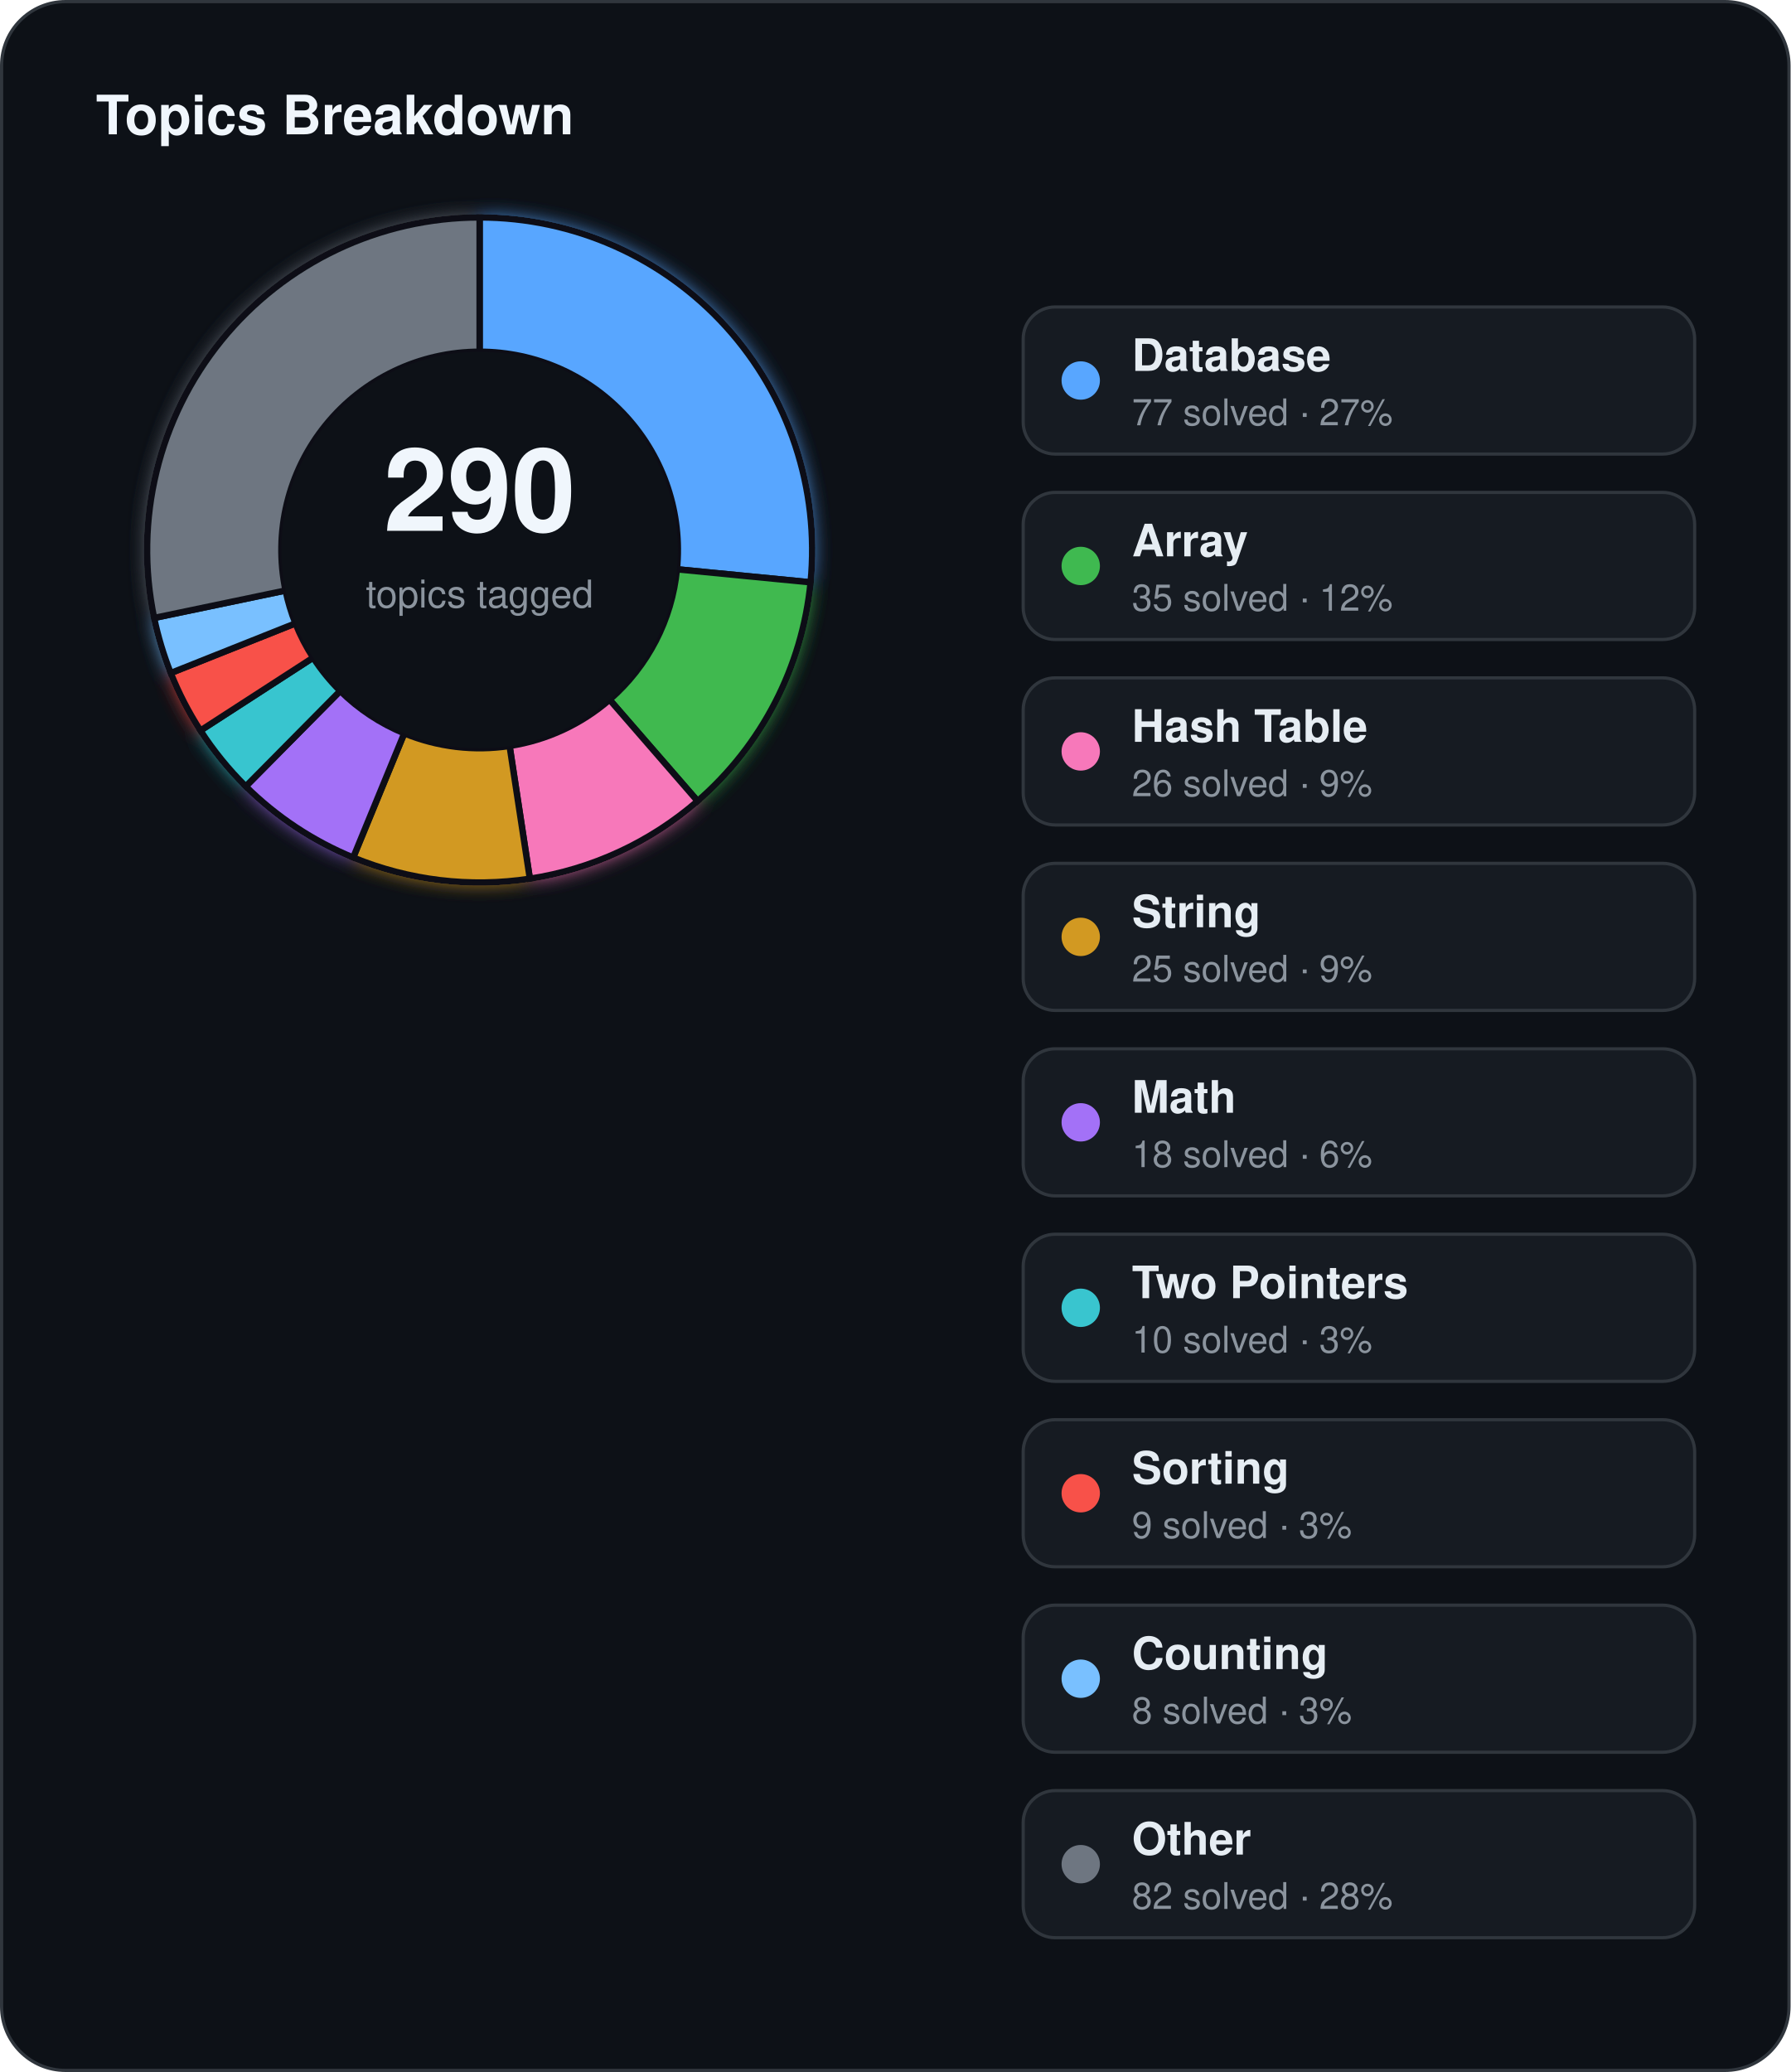
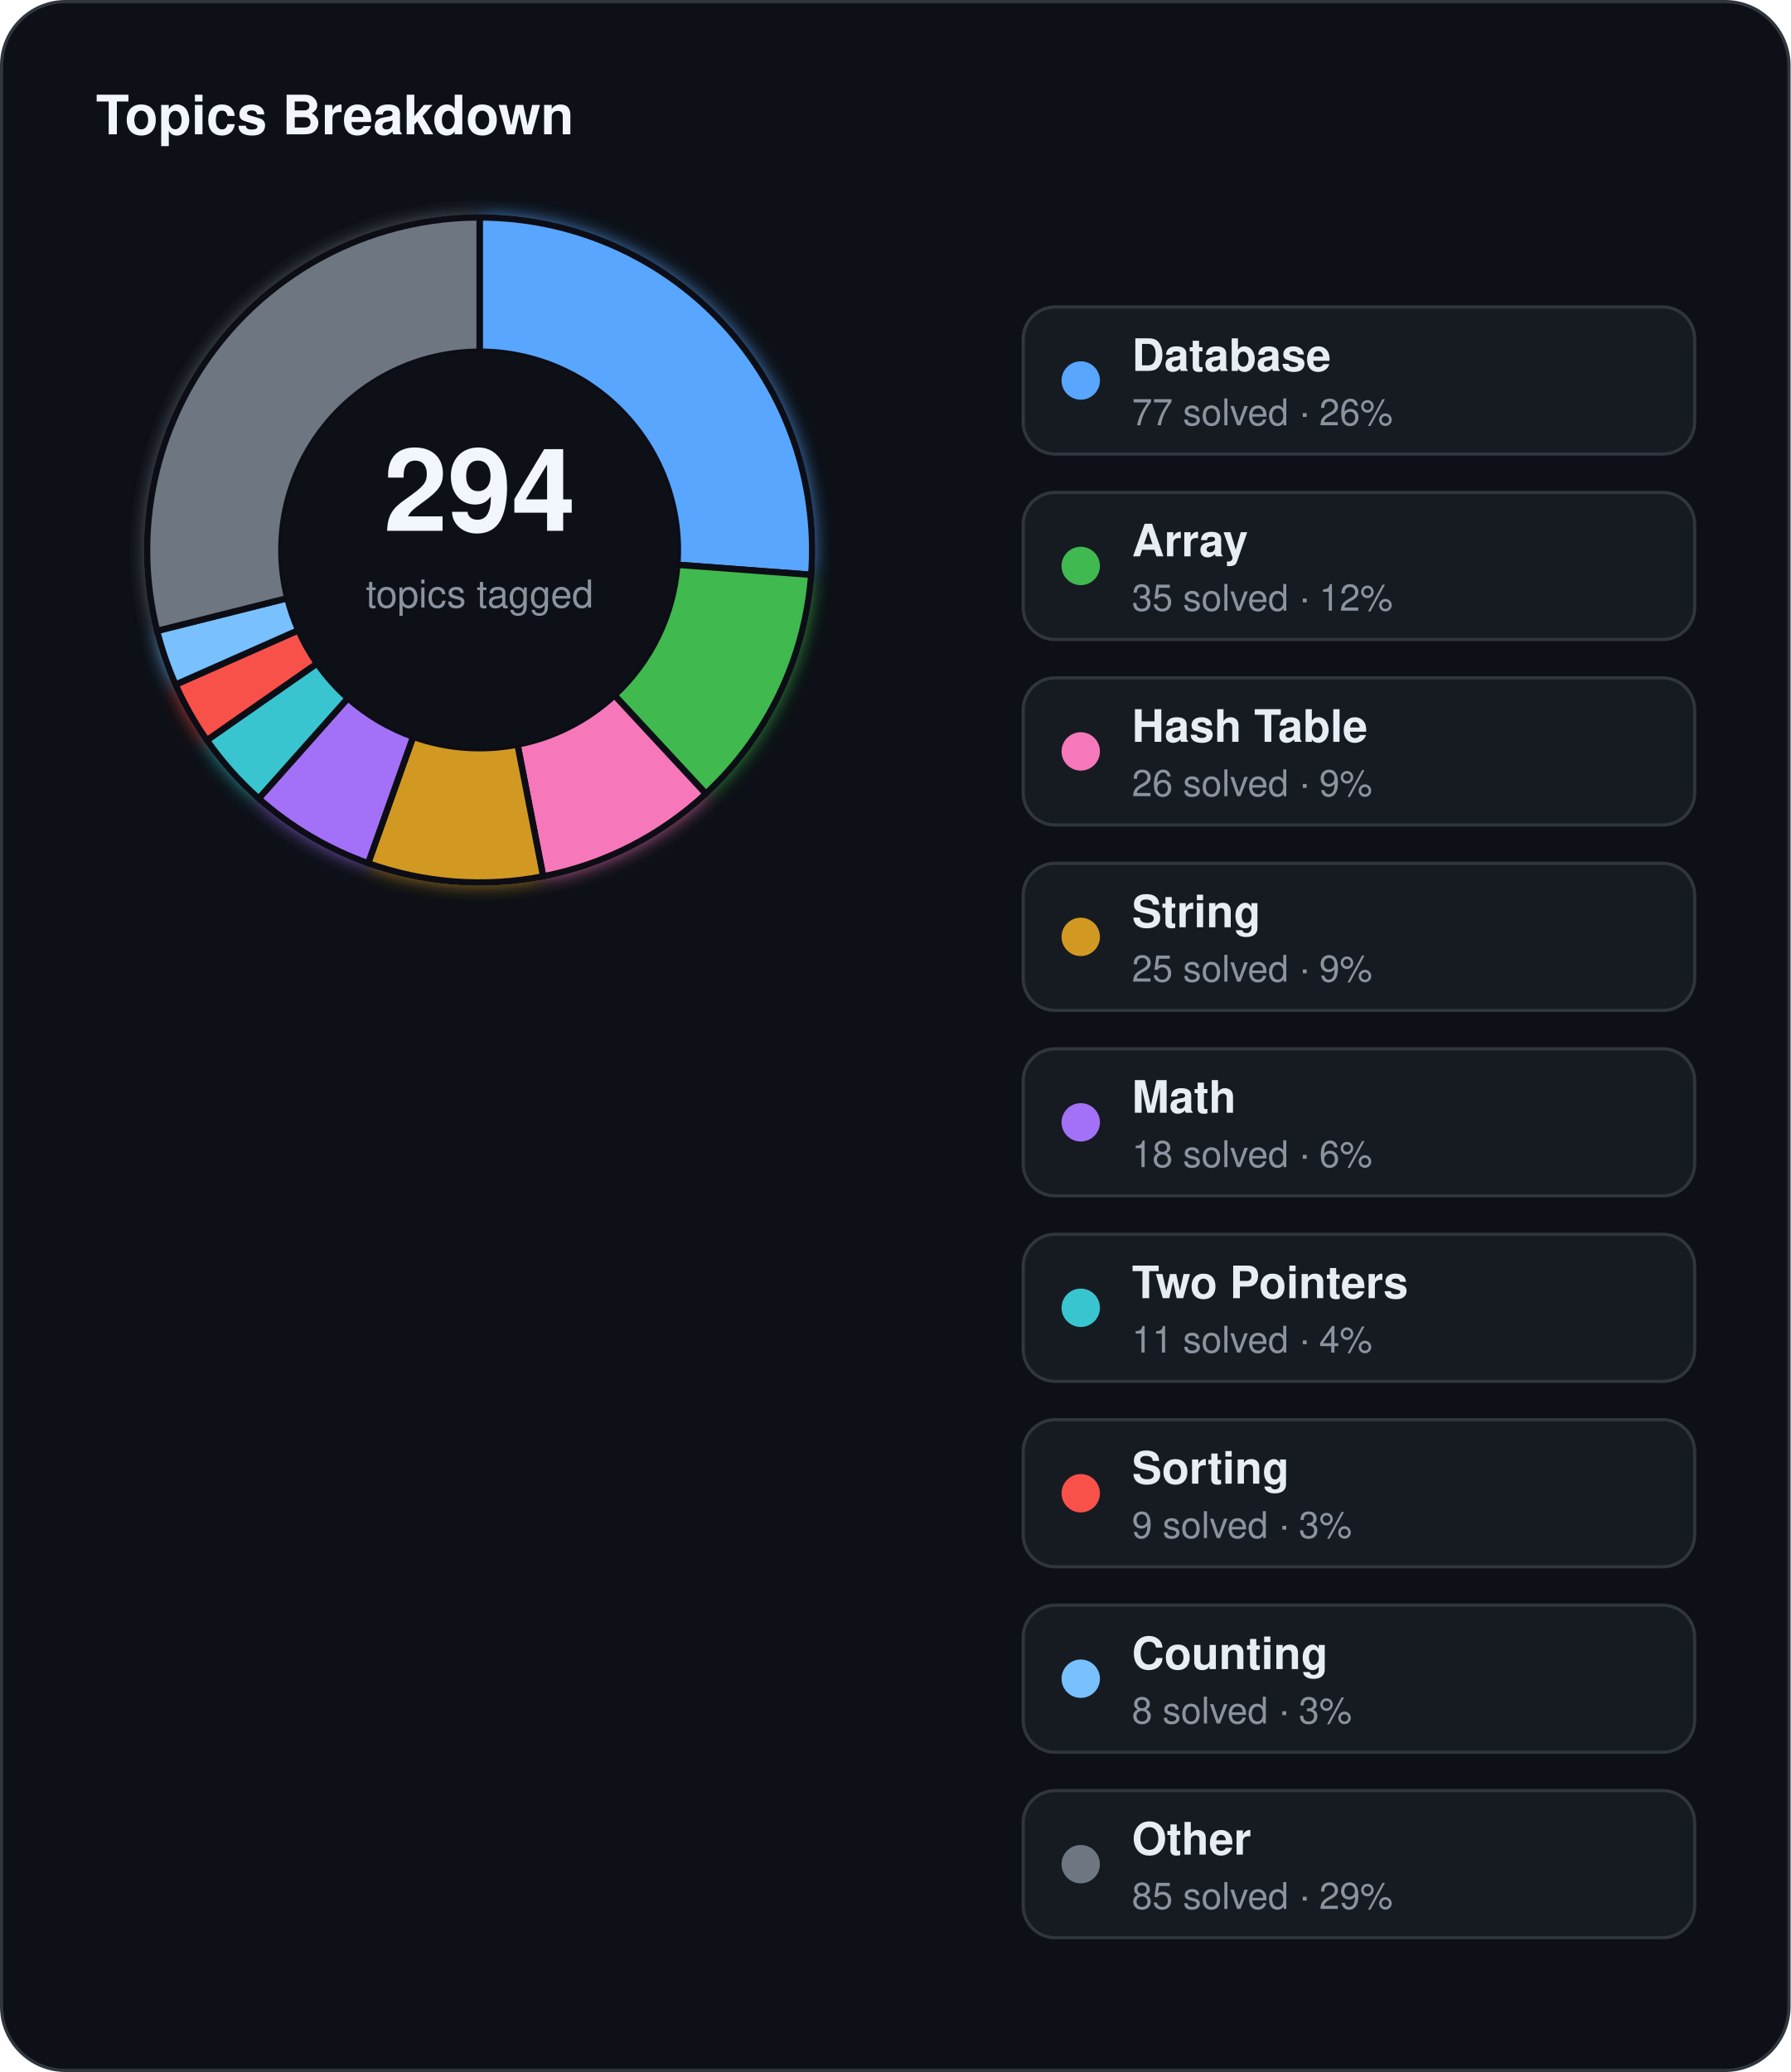
<svg xmlns="http://www.w3.org/2000/svg" width="560" height="648" viewBox="0 0 560 648">
  <defs>
    <filter id="topics-glow" x="-60%" y="-60%" width="220%" height="220%">
      <feGaussianBlur stdDeviation="3" result="blur" />
      <feMerge>
        <feMergeNode in="blur" />
        <feMergeNode in="SourceGraphic" />
      </feMerge>
    </filter>
  </defs>
  <rect x="0.5" y="0.5" width="559" height="647" rx="20" fill="#0d1117" stroke="#30363d" stroke-width="1" />
  <text x="30" y="42" fill="#f0f6fc" font-family="Segoe UI, Helvetica, Arial, sans-serif" font-size="17" font-weight="700">Topics Breakdown</text>
  <g filter="url(#topics-glow)">
-     <path d="M 150.00,68.00 A 104,104 0 0 1 253.51,182.12 L 211.71,178.04 A 62,62 0 0 0 150.00,110.00 Z" fill="#58a6ff" stroke="#0d1117" stroke-width="2" />
-     <path d="M 253.51,182.12 A 104,104 0 0 1 218.18,250.53 L 190.65,218.82 A 62,62 0 0 0 211.71,178.04 Z" fill="#3fb950" stroke="#0d1117" stroke-width="2" />
-     <path d="M 218.18,250.53 A 104,104 0 0 1 165.71,274.81 L 159.37,233.29 A 62,62 0 0 0 190.65,218.82 Z" fill="#f778ba" stroke="#0d1117" stroke-width="2" />
-     <path d="M 165.71,274.81 A 104,104 0 0 1 110.46,268.19 L 126.43,229.34 A 62,62 0 0 0 159.37,233.29 Z" fill="#d29922" stroke="#0d1117" stroke-width="2" />
-     <path d="M 110.46,268.19 A 104,104 0 0 1 76.86,245.94 L 106.40,216.08 A 62,62 0 0 0 126.43,229.34 Z" fill="#a371f7" stroke="#0d1117" stroke-width="2" />
-     <path d="M 76.86,245.94 A 104,104 0 0 1 62.68,228.48 L 97.94,205.67 A 62,62 0 0 0 106.40,216.08 Z" fill="#39c5cf" stroke="#0d1117" stroke-width="2" />
-     <path d="M 62.68,228.48 A 104,104 0 0 1 53.39,210.49 L 92.40,194.95 A 62,62 0 0 0 97.94,205.67 Z" fill="#f85149" stroke="#0d1117" stroke-width="2" />
-     <path d="M 53.39,210.49 A 104,104 0 0 1 48.20,193.26 L 89.31,184.67 A 62,62 0 0 0 92.40,194.95 Z" fill="#79c0ff" stroke="#0d1117" stroke-width="2" />
-     <path d="M 48.20,193.26 A 104,104 0 0 1 150.00,68.00 L 150.00,110.00 A 62,62 0 0 0 89.31,184.67 Z" fill="#6e7681" stroke="#0d1117" stroke-width="2" />
+     <path d="M 150.00,68.00 A 104,104 0 0 1 253.71,179.77 L 211.83,176.63 A 62,62 0 0 0 150.00,110.00 Z" fill="#58a6ff" stroke="#0d1117" stroke-width="2" />
+     <path d="M 253.71,179.77 A 104,104 0 0 1 220.74,248.24 L 192.17,217.45 A 62,62 0 0 0 211.83,176.63 Z" fill="#3fb950" stroke="#0d1117" stroke-width="2" />
+     <path d="M 220.74,248.24 A 104,104 0 0 1 169.88,274.08 L 161.85,232.86 A 62,62 0 0 0 192.17,217.45 Z" fill="#f778ba" stroke="#0d1117" stroke-width="2" />
+     <path d="M 169.88,274.08 A 104,104 0 0 1 115.13,269.98 L 129.21,230.41 A 62,62 0 0 0 161.85,232.86 Z" fill="#d29922" stroke="#0d1117" stroke-width="2" />
+     <path d="M 115.13,269.98 A 104,104 0 0 1 80.91,249.73 L 108.81,218.34 A 62,62 0 0 0 129.21,230.41 Z" fill="#a371f7" stroke="#0d1117" stroke-width="2" />
+     <path d="M 80.91,249.73 A 104,104 0 0 1 64.70,231.50 L 99.15,207.47 A 62,62 0 0 0 108.81,218.34 Z" fill="#39c5cf" stroke="#0d1117" stroke-width="2" />
+     <path d="M 64.70,231.50 A 104,104 0 0 1 54.90,214.10 L 93.31,197.10 A 62,62 0 0 0 99.15,207.47 Z" fill="#f85149" stroke="#0d1117" stroke-width="2" />
+     <path d="M 54.90,214.10 A 104,104 0 0 1 49.13,197.30 L 89.86,187.08 A 62,62 0 0 0 93.31,197.10 Z" fill="#79c0ff" stroke="#0d1117" stroke-width="2" />
+     <path d="M 49.13,197.30 A 104,104 0 0 1 150.00,68.00 L 150.00,110.00 A 62,62 0 0 0 89.86,187.08 Z" fill="#6e7681" stroke="#0d1117" stroke-width="2" />
  </g>
  <circle cx="150" cy="172" r="62" fill="#0d1117" />
-   <text x="150" y="166" text-anchor="middle" fill="#f0f6fc" font-family="Segoe UI, Helvetica, Arial, sans-serif" font-size="36" font-weight="700">290</text>
+   <text x="150" y="166" text-anchor="middle" fill="#f0f6fc" font-family="Segoe UI, Helvetica, Arial, sans-serif" font-size="36" font-weight="700">294</text>
  <text x="150" y="190" text-anchor="middle" fill="#8b949e" font-family="Segoe UI, Helvetica, Arial, sans-serif" font-size="12">topics tagged</text>
  <rect x="320" y="96" width="210" height="46" rx="10" fill="#161b22" stroke="#30363d" stroke-width="1" />
  <circle cx="338" cy="119" r="6" fill="#58a6ff" />
  <text x="354" y="116" fill="#e6edf3" font-family="Segoe UI, Helvetica, Arial, sans-serif" font-size="14" font-weight="600">Database</text>
-   <text x="354" y="133" fill="#8b949e" font-family="Segoe UI, Helvetica, Arial, sans-serif" font-size="11.5">77 solved · 27%</text>
+   <text x="354" y="133" fill="#8b949e" font-family="Segoe UI, Helvetica, Arial, sans-serif" font-size="11.5">77 solved · 26%</text>
  <rect x="320" y="154" width="210" height="46" rx="10" fill="#161b22" stroke="#30363d" stroke-width="1" />
  <circle cx="338" cy="177" r="6" fill="#3fb950" />
  <text x="354" y="174" fill="#e6edf3" font-family="Segoe UI, Helvetica, Arial, sans-serif" font-size="14" font-weight="600">Array</text>
  <text x="354" y="191" fill="#8b949e" font-family="Segoe UI, Helvetica, Arial, sans-serif" font-size="11.5">35 solved · 12%</text>
  <rect x="320" y="212" width="210" height="46" rx="10" fill="#161b22" stroke="#30363d" stroke-width="1" />
  <circle cx="338" cy="235" r="6" fill="#f778ba" />
  <text x="354" y="232" fill="#e6edf3" font-family="Segoe UI, Helvetica, Arial, sans-serif" font-size="14" font-weight="600">Hash Table</text>
  <text x="354" y="249" fill="#8b949e" font-family="Segoe UI, Helvetica, Arial, sans-serif" font-size="11.5">26 solved · 9%</text>
  <rect x="320" y="270" width="210" height="46" rx="10" fill="#161b22" stroke="#30363d" stroke-width="1" />
  <circle cx="338" cy="293" r="6" fill="#d29922" />
  <text x="354" y="290" fill="#e6edf3" font-family="Segoe UI, Helvetica, Arial, sans-serif" font-size="14" font-weight="600">String</text>
  <text x="354" y="307" fill="#8b949e" font-family="Segoe UI, Helvetica, Arial, sans-serif" font-size="11.5">25 solved · 9%</text>
  <rect x="320" y="328" width="210" height="46" rx="10" fill="#161b22" stroke="#30363d" stroke-width="1" />
  <circle cx="338" cy="351" r="6" fill="#a371f7" />
  <text x="354" y="348" fill="#e6edf3" font-family="Segoe UI, Helvetica, Arial, sans-serif" font-size="14" font-weight="600">Math</text>
  <text x="354" y="365" fill="#8b949e" font-family="Segoe UI, Helvetica, Arial, sans-serif" font-size="11.5">18 solved · 6%</text>
  <rect x="320" y="386" width="210" height="46" rx="10" fill="#161b22" stroke="#30363d" stroke-width="1" />
  <circle cx="338" cy="409" r="6" fill="#39c5cf" />
  <text x="354" y="406" fill="#e6edf3" font-family="Segoe UI, Helvetica, Arial, sans-serif" font-size="14" font-weight="600">Two Pointers</text>
-   <text x="354" y="423" fill="#8b949e" font-family="Segoe UI, Helvetica, Arial, sans-serif" font-size="11.5">10 solved · 3%</text>
+   <text x="354" y="423" fill="#8b949e" font-family="Segoe UI, Helvetica, Arial, sans-serif" font-size="11.5">11 solved · 4%</text>
  <rect x="320" y="444" width="210" height="46" rx="10" fill="#161b22" stroke="#30363d" stroke-width="1" />
  <circle cx="338" cy="467" r="6" fill="#f85149" />
  <text x="354" y="464" fill="#e6edf3" font-family="Segoe UI, Helvetica, Arial, sans-serif" font-size="14" font-weight="600">Sorting</text>
  <text x="354" y="481" fill="#8b949e" font-family="Segoe UI, Helvetica, Arial, sans-serif" font-size="11.5">9 solved · 3%</text>
  <rect x="320" y="502" width="210" height="46" rx="10" fill="#161b22" stroke="#30363d" stroke-width="1" />
  <circle cx="338" cy="525" r="6" fill="#79c0ff" />
  <text x="354" y="522" fill="#e6edf3" font-family="Segoe UI, Helvetica, Arial, sans-serif" font-size="14" font-weight="600">Counting</text>
  <text x="354" y="539" fill="#8b949e" font-family="Segoe UI, Helvetica, Arial, sans-serif" font-size="11.5">8 solved · 3%</text>
  <rect x="320" y="560" width="210" height="46" rx="10" fill="#161b22" stroke="#30363d" stroke-width="1" />
  <circle cx="338" cy="583" r="6" fill="#6e7681" />
  <text x="354" y="580" fill="#e6edf3" font-family="Segoe UI, Helvetica, Arial, sans-serif" font-size="14" font-weight="600">Other</text>
-   <text x="354" y="597" fill="#8b949e" font-family="Segoe UI, Helvetica, Arial, sans-serif" font-size="11.5">82 solved · 28%</text>
+   <text x="354" y="597" fill="#8b949e" font-family="Segoe UI, Helvetica, Arial, sans-serif" font-size="11.5">85 solved · 29%</text>
</svg>
